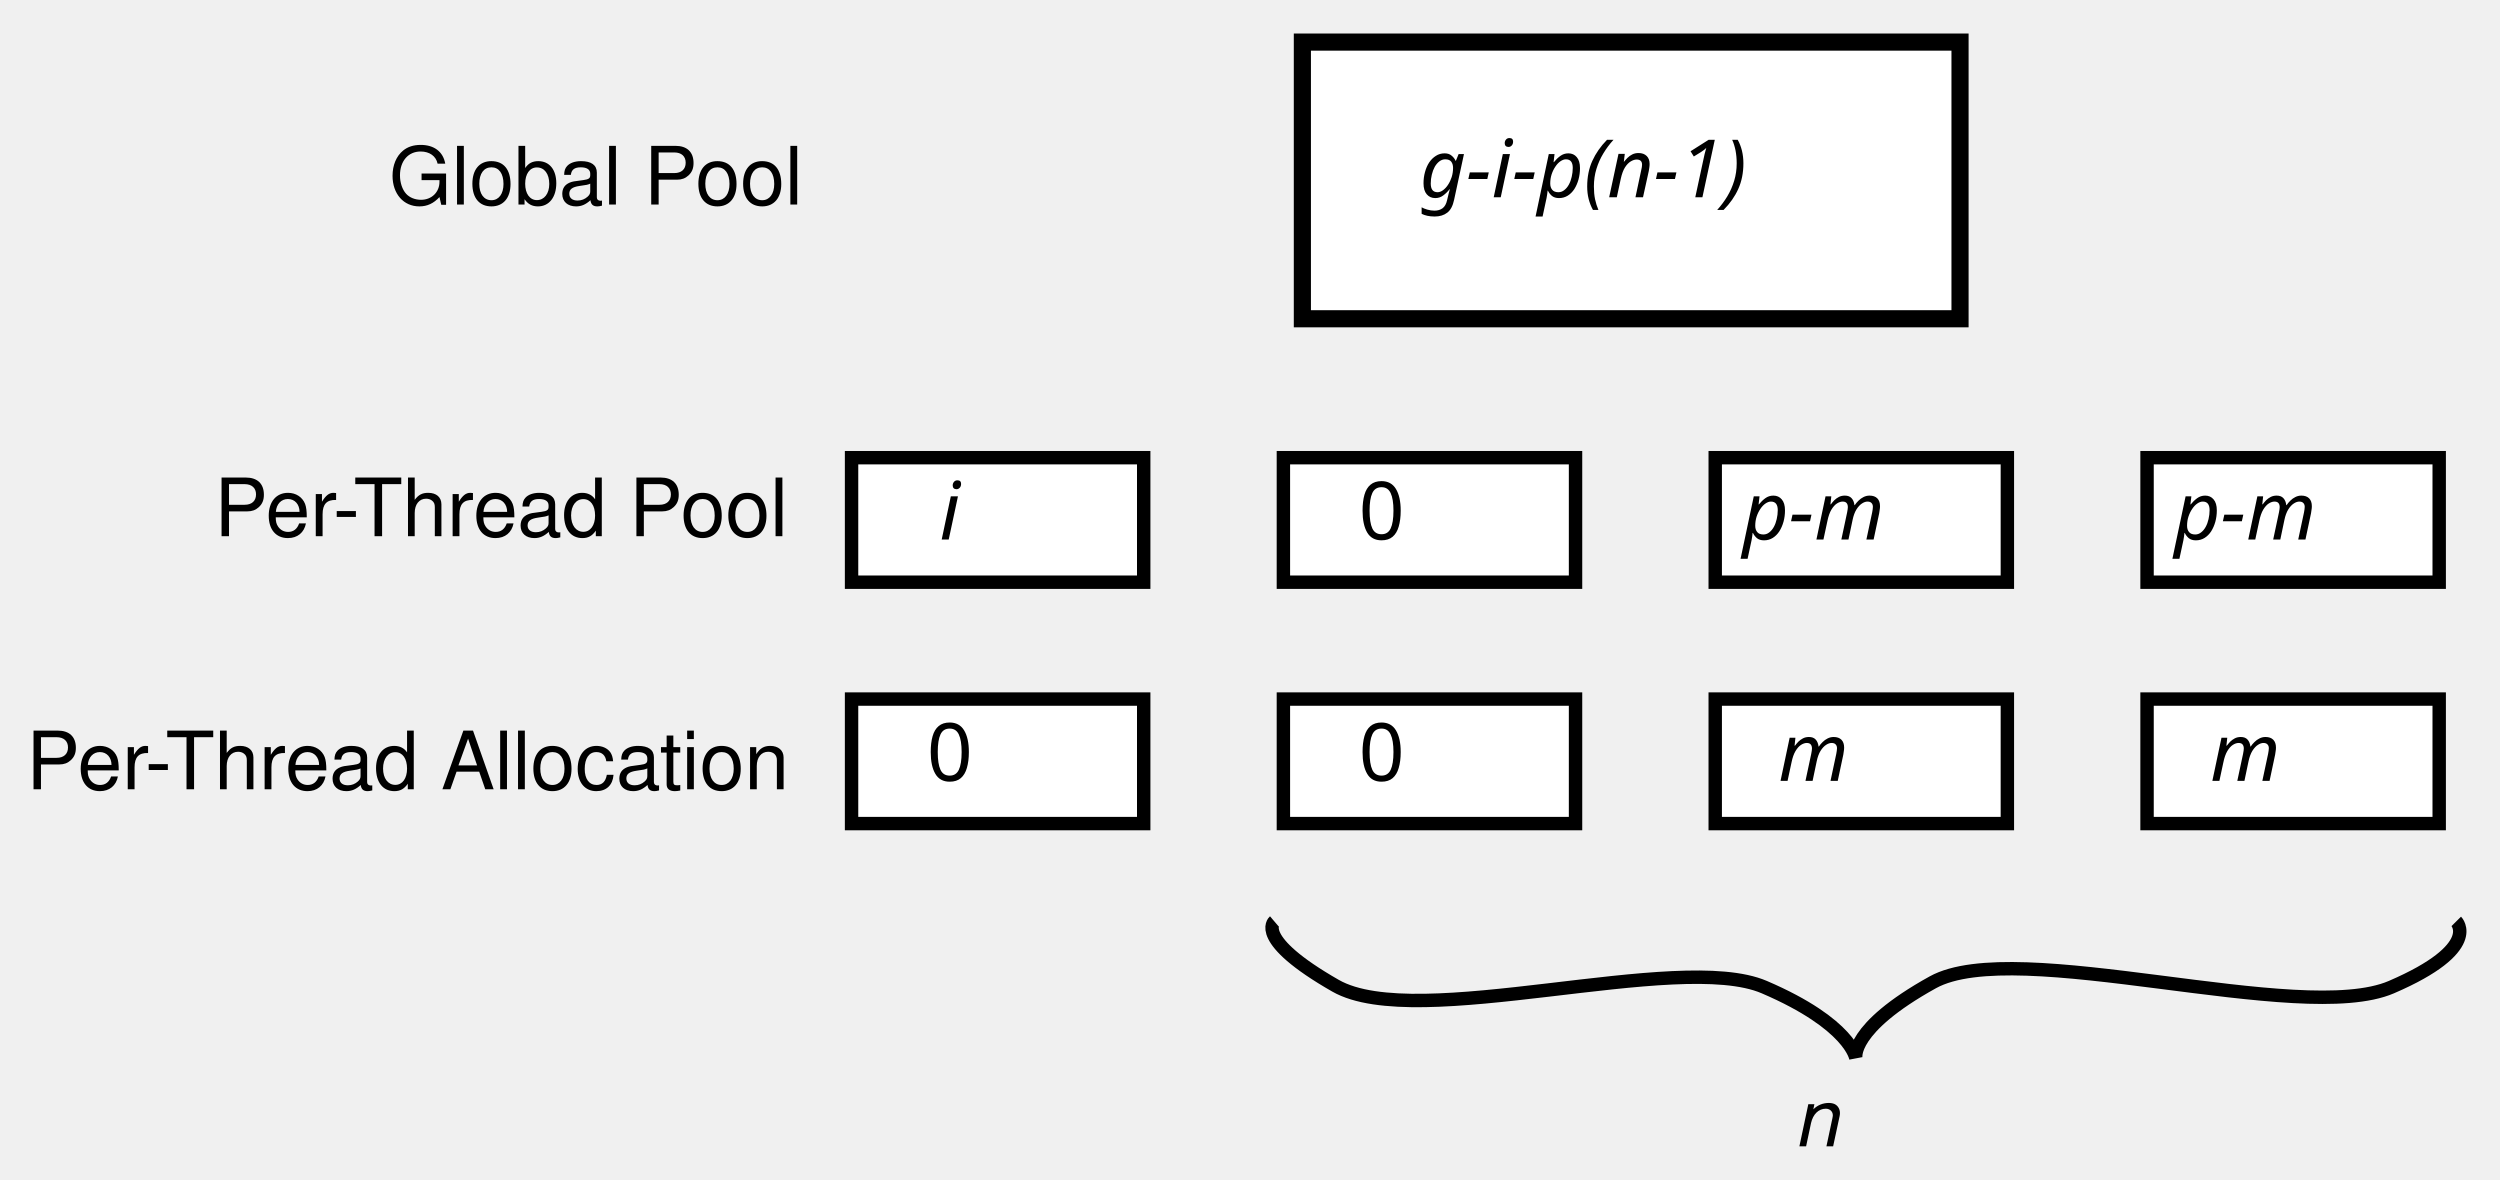
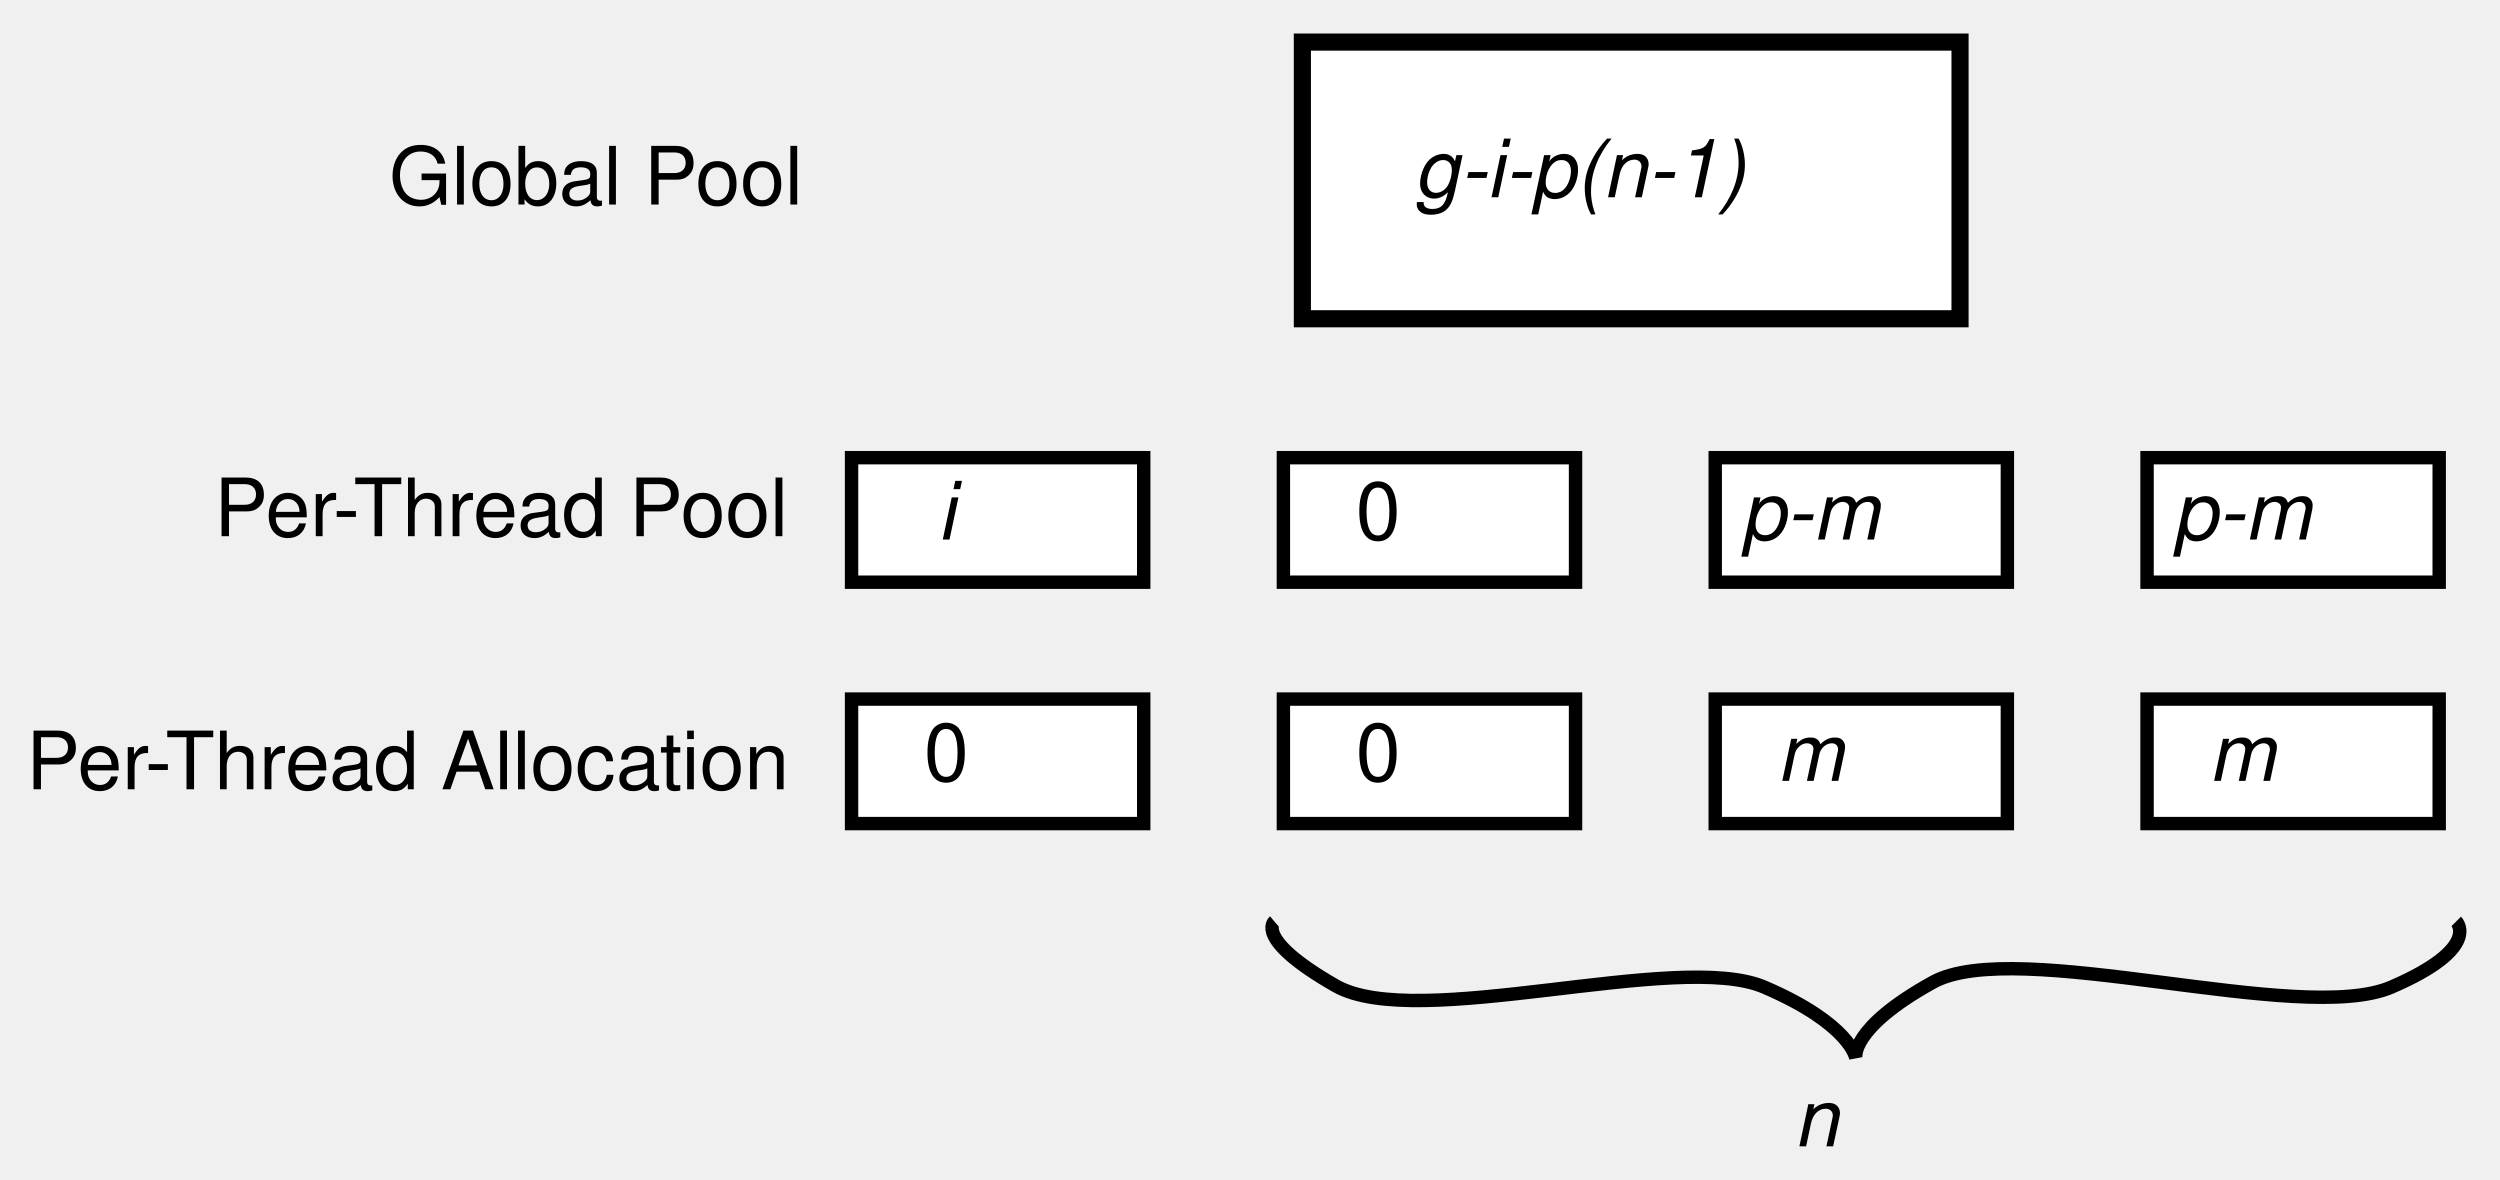
<svg xmlns="http://www.w3.org/2000/svg" width="372.852" height="175.96" id="svg2" version="1.1">
  <defs id="defs4">
    <marker orient="auto" refY="0" refX="0" id="Arrow2Lend" style="overflow:visible">
      <path id="path3803" style="fill-rule:evenodd;stroke-width:0.625;stroke-linejoin:round" d="M 8.719,4.034 -2.207,0.016 8.719,-4.002 c -1.745,2.372 -1.735,5.617 -6e-7,8.035 z" transform="matrix(-1.1,0,0,-1.1,-1.1,0)" />
    </marker>
    <marker orient="auto" refY="0" refX="0" id="Arrow1Lend" style="overflow:visible">
      <path id="path3785" d="M 0,0 5,-5 -12.5,0 5,5 0,0 z" style="fill-rule:evenodd;stroke:#000000;stroke-width:1pt" transform="matrix(-0.8,0,0,-0.8,-10,0)" />
    </marker>
    <marker orient="auto" refY="0" refX="0" id="Arrow2Lend-2" style="overflow:visible">
      <path id="path3803-8" style="fill-rule:evenodd;stroke-width:0.625;stroke-linejoin:round" d="M 8.719,4.034 -2.207,0.016 8.719,-4.002 c -1.745,2.372 -1.735,5.617 -6e-7,8.035 z" transform="matrix(-1.1,0,0,-1.1,-1.1,0)" />
    </marker>
  </defs>
  <g id="layer1" transform="translate(27.92713,18.04027)">
-     <text xml:space="preserve" style="font-size:8px;font-style:normal;font-variant:normal;font-weight:normal;font-stretch:normal;text-align:center;line-height:125%;letter-spacing:0px;word-spacing:0px;writing-mode:lr-tb;text-anchor:middle;fill:#000000;fill-opacity:1;stroke:none;font-family:Sans;-inkscape-font-specification:Sans" x="127.784" y="20.996" id="text5020">
+     <text xml:space="preserve" style="font-size:8px;font-style:normal;font-variant:normal;font-weight:normal;font-stretch:normal;text-align:center;line-height:125%;letter-spacing:0px;word-spacing:0px;writing-mode:lr-tb;text-anchor:middle;fill:#000000;fill-opacity:1;stroke:none;font-family:Nimbus Sans L;-inkscape-font-specification:Nimbus Sans L" x="127.784" y="20.996" id="text5020">
      <tspan id="tspan5022" x="127.784" y="20.996" />
    </text>
    <g id="g3894">
      <rect y="50.219" x="99.075" height="18.571" width="43.571" id="rect3195" style="fill:#ffffff;fill-opacity:1;stroke:#000000;stroke-width:2;stroke-miterlimit:4;stroke-opacity:1;stroke-dasharray:none;stroke-dashoffset:0" />
-       <text xml:space="preserve" style="font-size:8px;font-style:normal;font-variant:normal;font-weight:normal;font-stretch:normal;text-align:center;line-height:125%;letter-spacing:0px;word-spacing:0px;writing-mode:lr-tb;text-anchor:middle;fill:#000000;fill-opacity:1;stroke:none;font-family:Sans;-inkscape-font-specification:Sans" x="121.003" y="62.421" id="text3197">
+       <text xml:space="preserve" style="font-size:8px;font-style:normal;font-variant:normal;font-weight:normal;font-stretch:normal;text-align:center;line-height:125%;letter-spacing:0px;word-spacing:0px;writing-mode:lr-tb;text-anchor:middle;fill:#000000;fill-opacity:1;stroke:none;font-family:Nimbus Sans L;-inkscape-font-specification:Nimbus Sans L Italic" x="121.003" y="62.421" id="text3197">
        <tspan id="tspan3199" x="121.003" y="62.421" style="font-size:12px;font-style:italic">i</tspan>
      </text>
      <rect y="86.219" x="99.075" height="18.571" width="43.571" id="rect3207" style="fill:#ffffff;fill-opacity:1;stroke:#000000;stroke-width:2;stroke-miterlimit:4;stroke-opacity:1;stroke-dasharray:none;stroke-dashoffset:0" />
-       <text xml:space="preserve" style="font-size:8px;font-style:normal;font-variant:normal;font-weight:normal;font-stretch:normal;text-align:center;line-height:125%;letter-spacing:0px;word-spacing:0px;writing-mode:lr-tb;text-anchor:middle;fill:#000000;fill-opacity:1;stroke:none;font-family:Sans;-inkscape-font-specification:Sans" x="121.003" y="98.417" id="text3209">
+       <text xml:space="preserve" style="font-size:8px;font-style:normal;font-variant:normal;font-weight:normal;font-stretch:normal;text-align:center;line-height:125%;letter-spacing:0px;word-spacing:0px;writing-mode:lr-tb;text-anchor:middle;fill:#000000;fill-opacity:1;stroke:none;font-family:Nimbus Sans L;-inkscape-font-specification:Nimbus Sans L" x="121.003" y="98.417" id="text3209">
        <tspan id="tspan3211" x="121.003" y="98.417" style="font-size:12px">0</tspan>
      </text>
    </g>
    <g id="g3902" transform="translate(7.192902,0)">
      <rect style="fill:#ffffff;fill-opacity:1;stroke:#000000;stroke-width:2;stroke-miterlimit:4;stroke-opacity:1;stroke-dasharray:none;stroke-dashoffset:0" id="rect3215" width="43.571" height="18.571" x="156.286" y="50.219" />
-       <text id="text3217" y="62.417" x="178.214" style="font-size:8px;font-style:normal;font-variant:normal;font-weight:normal;font-stretch:normal;text-align:center;line-height:125%;letter-spacing:0px;word-spacing:0px;writing-mode:lr-tb;text-anchor:middle;fill:#000000;fill-opacity:1;stroke:none;font-family:Sans;-inkscape-font-specification:Sans" xml:space="preserve">
+       <text id="text3217" y="62.417" x="178.214" style="font-size:8px;font-style:normal;font-variant:normal;font-weight:normal;font-stretch:normal;text-align:center;line-height:125%;letter-spacing:0px;word-spacing:0px;writing-mode:lr-tb;text-anchor:middle;fill:#000000;fill-opacity:1;stroke:none;font-family:Nimbus Sans L;-inkscape-font-specification:Nimbus Sans L" xml:space="preserve">
        <tspan y="62.417" x="178.214" id="tspan3219" style="font-size:12px">0</tspan>
      </text>
      <rect style="fill:#ffffff;fill-opacity:1;stroke:#000000;stroke-width:2;stroke-miterlimit:4;stroke-opacity:1;stroke-dasharray:none;stroke-dashoffset:0" id="rect3227" width="43.571" height="18.571" x="156.286" y="86.219" />
-       <text id="text3229" y="98.417" x="178.214" style="font-size:8px;font-style:normal;font-variant:normal;font-weight:normal;font-stretch:normal;text-align:center;line-height:125%;letter-spacing:0px;word-spacing:0px;writing-mode:lr-tb;text-anchor:middle;fill:#000000;fill-opacity:1;stroke:none;font-family:Sans;-inkscape-font-specification:Sans" xml:space="preserve">
+       <text id="text3229" y="98.417" x="178.214" style="font-size:8px;font-style:normal;font-variant:normal;font-weight:normal;font-stretch:normal;text-align:center;line-height:125%;letter-spacing:0px;word-spacing:0px;writing-mode:lr-tb;text-anchor:middle;fill:#000000;fill-opacity:1;stroke:none;font-family:Nimbus Sans L;-inkscape-font-specification:Nimbus Sans L" xml:space="preserve">
        <tspan y="98.417" x="178.214" id="tspan3231" style="font-size:12px">0</tspan>
      </text>
    </g>
    <g id="g3910" transform="translate(11.59645,0)">
      <rect style="fill:#ffffff;fill-opacity:1;stroke:#000000;stroke-width:2;stroke-miterlimit:4;stroke-opacity:1;stroke-dasharray:none;stroke-dashoffset:0" id="rect3239" width="43.571" height="18.571" x="216.286" y="50.219" />
-       <text id="text3241" y="62.421" x="238.214" style="font-size:8px;font-style:normal;font-variant:normal;font-weight:normal;font-stretch:normal;text-align:center;line-height:125%;letter-spacing:0px;word-spacing:0px;writing-mode:lr-tb;text-anchor:middle;fill:#000000;fill-opacity:1;stroke:none;font-family:Sans;-inkscape-font-specification:Sans" xml:space="preserve">
+       <text id="text3241" y="62.421" x="238.214" style="font-size:8px;font-style:normal;font-variant:normal;font-weight:normal;font-stretch:normal;text-align:center;line-height:125%;letter-spacing:0px;word-spacing:0px;writing-mode:lr-tb;text-anchor:middle;fill:#000000;fill-opacity:1;stroke:none;font-family:Nimbus Sans L;-inkscape-font-specification:Nimbus Sans L Italic" xml:space="preserve">
        <tspan y="62.421" x="238.214" id="tspan3243" style="font-size:12px;font-style:italic">p-m</tspan>
      </text>
      <rect style="fill:#ffffff;fill-opacity:1;stroke:#000000;stroke-width:2;stroke-miterlimit:4;stroke-opacity:1;stroke-dasharray:none;stroke-dashoffset:0" id="rect3251" width="43.571" height="18.571" x="216.286" y="86.219" />
-       <text id="text3253" y="98.421" x="238.214" style="font-size:8px;font-style:normal;font-variant:normal;font-weight:normal;font-stretch:normal;text-align:center;line-height:125%;letter-spacing:0px;word-spacing:0px;writing-mode:lr-tb;text-anchor:middle;fill:#000000;fill-opacity:1;stroke:none;font-family:Sans;-inkscape-font-specification:Sans" xml:space="preserve">
+       <text id="text3253" y="98.421" x="238.214" style="font-size:8px;font-style:normal;font-variant:normal;font-weight:normal;font-stretch:normal;text-align:center;line-height:125%;letter-spacing:0px;word-spacing:0px;writing-mode:lr-tb;text-anchor:middle;fill:#000000;fill-opacity:1;stroke:none;font-family:Nimbus Sans L;-inkscape-font-specification:Nimbus Sans L Italic" xml:space="preserve">
        <tspan y="98.421" x="238.214" id="tspan3255" style="font-size:12px;font-style:italic">m</tspan>
      </text>
    </g>
    <g id="g3918">
      <rect y="50.219" x="292.286" height="18.571" width="43.571" id="rect3259" style="fill:#ffffff;fill-opacity:1;stroke:#000000;stroke-width:2;stroke-miterlimit:4;stroke-opacity:1;stroke-dasharray:none;stroke-dashoffset:0" />
-       <text xml:space="preserve" style="font-size:8px;font-style:normal;font-variant:normal;font-weight:normal;font-stretch:normal;text-align:center;line-height:125%;letter-spacing:0px;word-spacing:0px;writing-mode:lr-tb;text-anchor:middle;fill:#000000;fill-opacity:1;stroke:none;font-family:Sans;-inkscape-font-specification:Sans" x="314.214" y="62.421" id="text3261">
+       <text xml:space="preserve" style="font-size:8px;font-style:normal;font-variant:normal;font-weight:normal;font-stretch:normal;text-align:center;line-height:125%;letter-spacing:0px;word-spacing:0px;writing-mode:lr-tb;text-anchor:middle;fill:#000000;fill-opacity:1;stroke:none;font-family:Nimbus Sans L;-inkscape-font-specification:Nimbus Sans L Italic" x="314.214" y="62.421" id="text3261">
        <tspan id="tspan3263" x="314.214" y="62.421" style="font-size:12px;font-style:italic">p-m</tspan>
      </text>
      <rect y="86.219" x="292.286" height="18.571" width="43.571" id="rect3271" style="fill:#ffffff;fill-opacity:1;stroke:#000000;stroke-width:2;stroke-miterlimit:4;stroke-opacity:1;stroke-dasharray:none;stroke-dashoffset:0" />
-       <text xml:space="preserve" style="font-size:8px;font-style:normal;font-variant:normal;font-weight:normal;font-stretch:normal;text-align:center;line-height:125%;letter-spacing:0px;word-spacing:0px;writing-mode:lr-tb;text-anchor:middle;fill:#000000;fill-opacity:1;stroke:none;font-family:Sans;-inkscape-font-specification:Sans" x="314.214" y="98.421" id="text3273">
+       <text xml:space="preserve" style="font-size:8px;font-style:normal;font-variant:normal;font-weight:normal;font-stretch:normal;text-align:center;line-height:125%;letter-spacing:0px;word-spacing:0px;writing-mode:lr-tb;text-anchor:middle;fill:#000000;fill-opacity:1;stroke:none;font-family:Nimbus Sans L;-inkscape-font-specification:Nimbus Sans L Italic" x="314.214" y="98.421" id="text3273">
        <tspan id="tspan3275" x="314.214" y="98.421" style="font-size:12px;font-style:italic">m</tspan>
      </text>
    </g>
    <g style="stroke-width:2;stroke-miterlimit:4;stroke-dasharray:none" id="g3972" transform="translate(130.9949,-23.01015)">
      <rect y="11.247" x="35.314" height="41.264" width="98.084" id="rect3281" style="fill:#ffffff;fill-opacity:1;stroke:#000000;stroke-width:2.555;stroke-miterlimit:4;stroke-opacity:1;stroke-dasharray:none;stroke-dashoffset:0" />
-       <text xml:space="preserve" style="font-size:8px;font-style:normal;font-variant:normal;font-weight:normal;font-stretch:normal;text-align:center;line-height:125%;letter-spacing:0px;word-spacing:0px;writing-mode:lr-tb;text-anchor:middle;fill:#000000;fill-opacity:1;stroke:none;font-family:Sans;-inkscape-font-specification:Sans" x="84.477" y="34.387" id="text3283">
+       <text xml:space="preserve" style="font-size:8px;font-style:normal;font-variant:normal;font-weight:normal;font-stretch:normal;text-align:center;line-height:125%;letter-spacing:0px;word-spacing:0px;writing-mode:lr-tb;text-anchor:middle;fill:#000000;fill-opacity:1;stroke:none;font-family:Nimbus Sans L;-inkscape-font-specification:Nimbus Sans L Italic" x="84.477" y="34.387" id="text3283">
        <tspan id="tspan3285" x="84.477" y="34.387" style="font-size:12px;font-style:italic">g-i-p(n-1)</tspan>
      </text>
    </g>
    <text id="text3926" y="12.459" x="30.087" style="font-size:10px;font-style:normal;font-variant:normal;font-weight:normal;font-stretch:normal;text-align:start;line-height:125%;letter-spacing:0px;word-spacing:0px;writing-mode:lr-tb;text-anchor:start;fill:#000000;fill-opacity:1;stroke:none;font-family:Nimbus Sans L;-inkscape-font-specification:Nimbus Sans L" xml:space="preserve">
      <tspan y="12.459" x="30.087" id="tspan3928" style="font-size:12px">Global Pool</tspan>
    </text>
    <text id="text3926-9" y="61.931" x="4.024" style="font-size:10px;font-style:normal;font-variant:normal;font-weight:normal;font-stretch:normal;text-align:start;line-height:125%;letter-spacing:0px;word-spacing:0px;writing-mode:lr-tb;text-anchor:start;fill:#000000;fill-opacity:1;stroke:none;font-family:Nimbus Sans L;-inkscape-font-specification:Nimbus Sans L" xml:space="preserve">
      <tspan y="61.931" x="4.024" id="tspan3928-6" style="font-size:12px">Per-Thread Pool</tspan>
    </text>
    <text id="text3926-9-5" y="99.671" x="-24.019" style="font-size:10px;font-style:normal;font-variant:normal;font-weight:normal;font-stretch:normal;text-align:start;line-height:125%;letter-spacing:0px;word-spacing:0px;writing-mode:lr-tb;text-anchor:start;fill:#000000;fill-opacity:1;stroke:none;font-family:Nimbus Sans L;-inkscape-font-specification:Nimbus Sans L" xml:space="preserve">
      <tspan y="99.671" x="-24.019" id="tspan3928-6-9" style="font-size:12px">Per-Thread Allocation</tspan>
    </text>
    <path style="fill:none;stroke:#000000;stroke-width:2;stroke-linecap:butt;stroke-linejoin:miter;stroke-miterlimit:4;stroke-opacity:1;stroke-dasharray:none" d="m 133.845,137.158 c 0,0 -3.073,2.619 9.127,9.596 12.2,6.978 51.031,-5.335 63.944,0.207 12.914,5.542 13.65,10.583 13.65,10.583 0,0 -1.034,-4.364 11.473,-11.296 12.507,-6.932 54.817,6.569 68.403,0.712 13.587,-5.857 9.674,-9.804 9.674,-9.804" id="path3993" transform="translate(28.28571,-17.78067)" />
-     <text xml:space="preserve" style="font-size:10px;font-style:normal;font-variant:normal;font-weight:normal;font-stretch:normal;text-align:center;line-height:125%;letter-spacing:0px;word-spacing:0px;writing-mode:lr-tb;text-anchor:middle;fill:#000000;fill-opacity:1;stroke:none;font-family:Nimbus Sans L;-inkscape-font-specification:Nimbus Sans L" x="249.881" y="152.919" id="text3995">
+     <text xml:space="preserve" style="font-size:10px;font-style:normal;font-variant:normal;font-weight:normal;font-stretch:normal;text-align:center;line-height:125%;letter-spacing:0px;word-spacing:0px;writing-mode:lr-tb;text-anchor:middle;fill:#000000;fill-opacity:1;stroke:none;font-family:Nimbus Sans L;-inkscape-font-specification:Nimbus Sans L Italic" x="249.881" y="152.919" id="text3995">
      <tspan id="tspan3997" x="249.881" y="152.919" style="font-size:12px;font-style:italic">n</tspan>
    </text>
  </g>
</svg>
